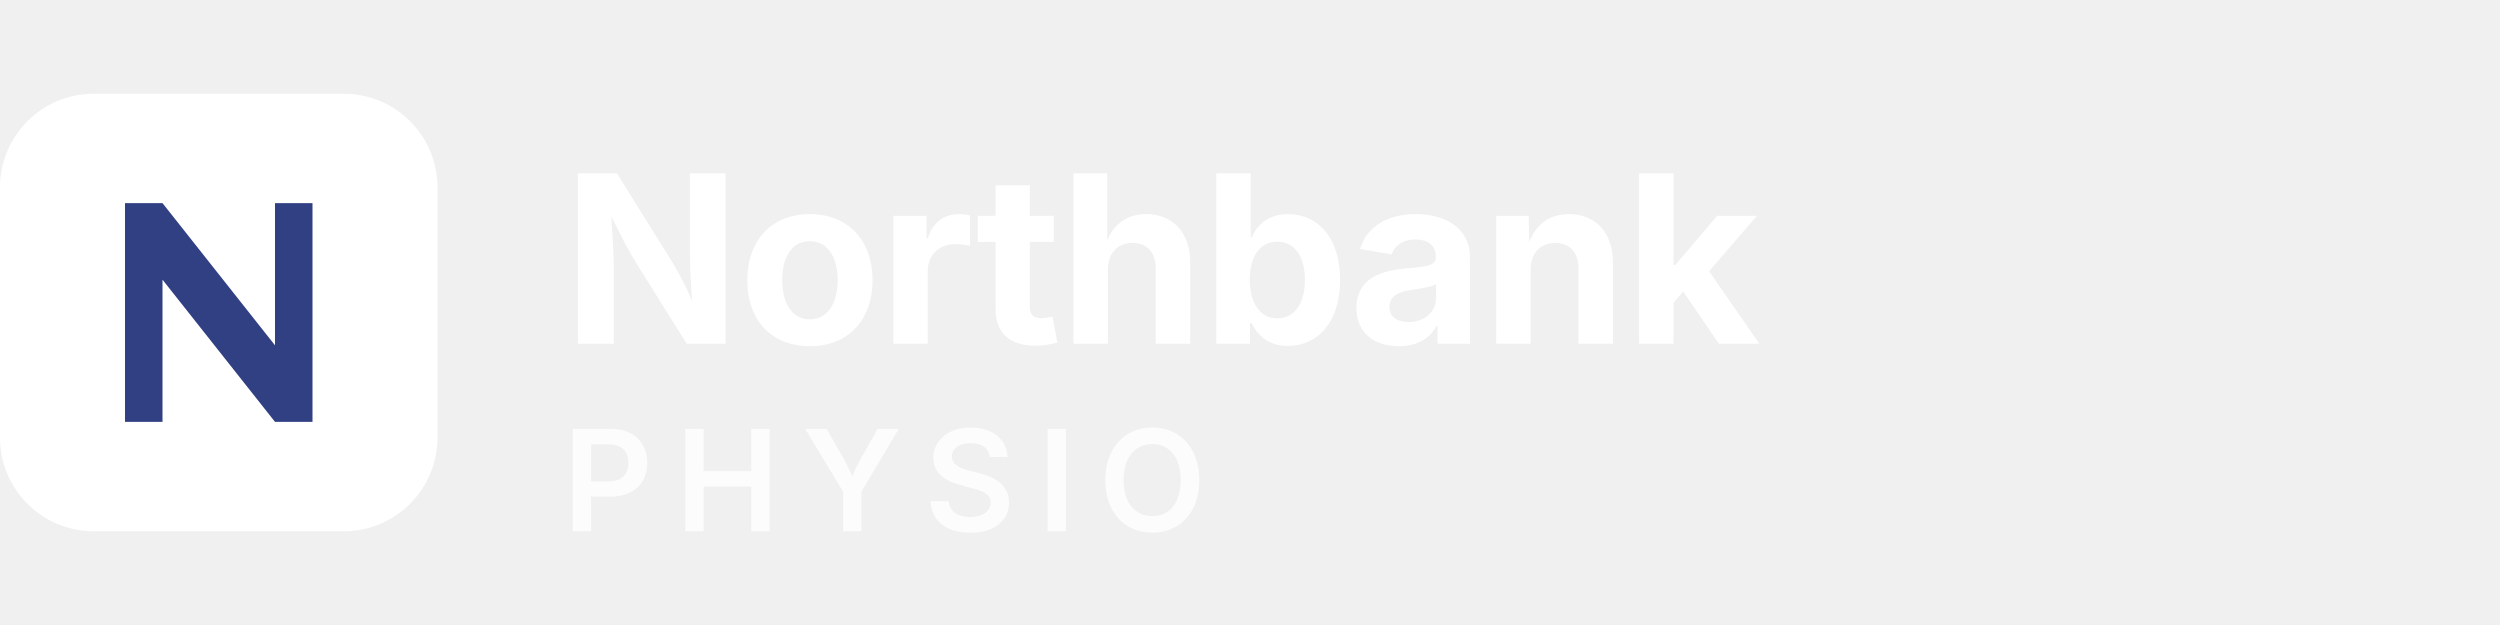
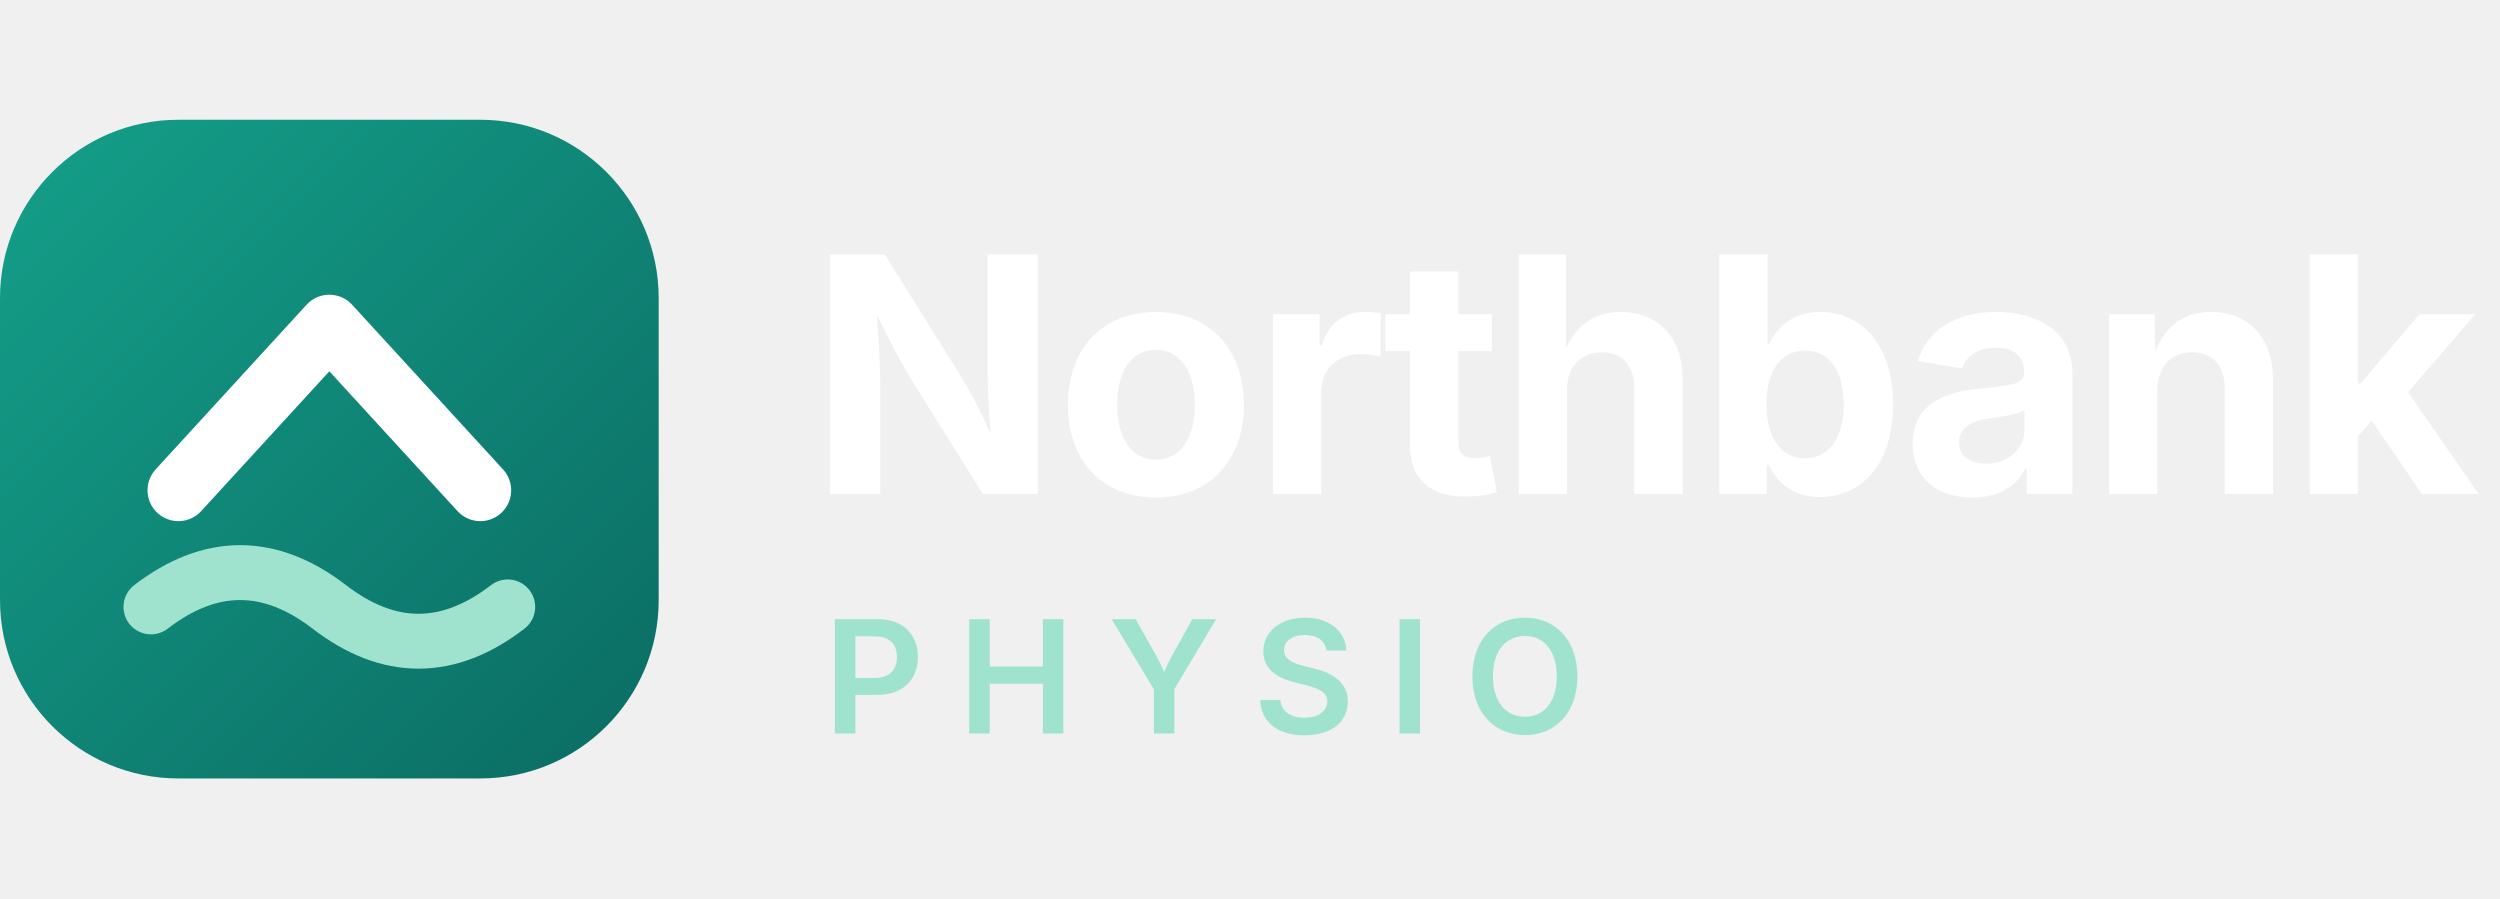
- <svg xmlns="http://www.w3.org/2000/svg" viewBox="0 0 160 40" role="img" aria-label="Northbank Physio">
-   <rect x="0" y="6" width="28" height="28" rx="6" fill="#ffffff" />
-   <path d="M8 27V13h2.4l7.2 9.1V13H20v14h-2.4l-7.2-9.1V27z" fill="#314083" />
-   <text x="36" y="22" font-family="Inter, system-ui, sans-serif" font-size="15" font-weight="700" fill="#ffffff" letter-spacing="-0.2">Northbank</text>
-   <text x="36" y="34" font-family="Inter, system-ui, sans-serif" font-size="9" font-weight="600" fill="#ffffff" opacity="0.8" letter-spacing="1.4">PHYSIO</text>
+ <svg xmlns="http://www.w3.org/2000/svg" viewBox="0 0 167 60" role="img" aria-label="Northbank Physio">
+   <defs>
+     <linearGradient id="gl" x1="0" y1="0" x2="1" y2="1">
+       <stop offset="0" stop-color="#14A08A" />
+       <stop offset="1" stop-color="#0B6B63" />
+     </linearGradient>
+   </defs>
+   <g transform="translate(0 8) scale(0.9166667)">
+     <rect width="48" height="48" rx="13" fill="url(#gl)" />
+     <path d="M13 27 L24 15 L35 27" fill="none" stroke="#FFFFFF" stroke-width="4.5" stroke-linecap="round" stroke-linejoin="round" />
+     <path d="M11 35.5 q6.5 -5 13 0 t13 0" fill="none" stroke="#9FE3CF" stroke-width="4" stroke-linecap="round" />
+   </g>
+   <path d="M55.45 33.0H58.802V25.642C58.802 24.696 58.705 22.978 58.587 21.044C59.575 23.042 60.166 24.213 61.058 25.652L65.655 33.0H69.318V16.994H65.967V24.675C65.967 25.728 66.053 27.446 66.171 29.015C65.473 27.35 64.796 26.136 64.162 25.094L59.103 16.994H55.45ZM77.215 33.236C80.824 33.236 83.091 30.744 83.091 27.049C83.091 23.332 80.824 20.84 77.215 20.84C73.595 20.84 71.339 23.332 71.339 27.049C71.339 30.744 73.595 33.236 77.215 33.236ZM77.215 30.701C75.496 30.701 74.626 29.133 74.626 27.038C74.626 24.911 75.496 23.375 77.215 23.375C78.933 23.375 79.814 24.922 79.814 27.038C79.814 29.133 78.933 30.701 77.215 30.701ZM85.036 33.0H88.258V26.168C88.258 24.675 89.343 23.654 90.826 23.654C91.298 23.654 91.932 23.729 92.222 23.815V20.937C91.932 20.872 91.513 20.829 91.18 20.829C89.827 20.829 88.72 21.603 88.28 23.085H88.151V20.99H85.036ZM99.657 20.99H97.412V18.133H94.189V20.99H92.535V23.45H94.189V29.767C94.189 31.969 95.499 33.172 97.906 33.172C98.55 33.172 99.27 33.097 99.99 32.882L99.528 30.465C99.291 30.529 98.754 30.604 98.507 30.604C97.723 30.604 97.412 30.25 97.412 29.487V23.45H99.657ZM104.674 26.05C104.674 24.46 105.63 23.536 107.005 23.536C108.359 23.536 109.175 24.428 109.175 25.921V33.0H112.408V25.362C112.408 22.548 110.765 20.84 108.273 20.84C106.489 20.84 105.308 21.721 104.61 23.289V16.994H101.451V33.0H104.674ZM121.572 33.204C124.344 33.204 126.46 31.013 126.46 27.017C126.46 22.913 124.258 20.84 121.594 20.84C119.553 20.84 118.607 22.054 118.167 23.01H118.07V16.994H114.848V33.0H118.017V31.077H118.167C118.618 32.044 119.606 33.204 121.572 33.204ZM120.584 30.615C118.94 30.615 117.995 29.176 117.995 27.006C117.995 24.825 118.93 23.418 120.584 23.418C122.271 23.418 123.162 24.9 123.162 27.006C123.162 29.122 122.26 30.615 120.584 30.615ZM131.767 33.236C133.54 33.236 134.7 32.452 135.28 31.335H135.388V33.0H138.438V24.911C138.438 22.0 135.925 20.84 133.346 20.84C130.661 20.84 128.727 22.032 128.115 24.116L131.069 24.61C131.327 23.837 132.09 23.225 133.336 23.225C134.539 23.225 135.216 23.805 135.216 24.825V24.879C135.216 25.663 134.367 25.749 132.304 25.953C129.941 26.179 127.771 26.952 127.771 29.638C127.771 32.012 129.479 33.236 131.767 33.236ZM132.68 30.97C131.617 30.97 130.865 30.486 130.865 29.552C130.865 28.585 131.66 28.123 132.852 27.951C133.561 27.854 134.84 27.683 135.237 27.403V28.703C135.237 29.971 134.184 30.97 132.68 30.97ZM144.111 26.05C144.111 24.46 145.067 23.536 146.442 23.536C147.796 23.536 148.612 24.428 148.612 25.921V33.0H151.835V25.362C151.835 22.548 150.202 20.84 147.71 20.84C145.862 20.84 144.648 21.796 143.971 23.472L143.928 20.99H140.888V33.0H144.111ZM154.285 33.0H157.507V29.144L158.431 28.102L161.783 33.0H165.575L160.859 26.2L165.349 20.99H161.621L157.69 25.609H157.507V16.994H154.285Z" fill="#FFFFFF" />
+   <path d="M55.769 49.0H57.138V46.416H58.604C60.368 46.416 61.316 45.355 61.316 43.888C61.316 42.432 60.383 41.361 58.625 41.361H55.769ZM57.138 45.288V42.509H58.415C59.46 42.509 59.917 43.073 59.917 43.888C59.917 44.704 59.46 45.288 58.425 45.288ZM64.742 49.0H66.111V45.673H69.664V49.0H71.033V41.361H69.664V44.519H66.111V41.361H64.742ZM77.078 49.0H78.447V46.042L81.236 41.361H79.646L78.308 43.771C78.108 44.135 77.939 44.463 77.77 44.898C77.601 44.473 77.431 44.145 77.221 43.771L75.858 41.361H74.258L77.078 46.042ZM87.142 49.118C88.968 49.118 90.034 48.2 90.034 46.857C90.034 45.524 88.922 44.934 87.788 44.663L87.076 44.478C86.455 44.324 85.774 44.068 85.774 43.427C85.774 42.848 86.297 42.422 87.158 42.422C87.983 42.422 88.537 42.802 88.604 43.453H89.932C89.896 42.176 88.809 41.258 87.178 41.258C85.579 41.258 84.389 42.161 84.389 43.509C84.389 44.586 85.143 45.232 86.42 45.56L87.286 45.785C88.111 46.001 88.665 46.252 88.665 46.847C88.665 47.503 88.035 47.949 87.132 47.949C86.271 47.949 85.589 47.559 85.527 46.754H84.179C84.241 48.262 85.363 49.118 87.142 49.118ZM94.859 41.361H93.49V49.0H94.859ZM101.868 49.103C103.868 49.103 105.37 47.652 105.37 45.186C105.37 42.714 103.868 41.258 101.868 41.258C99.864 41.258 98.356 42.714 98.356 45.186C98.356 47.646 99.864 49.103 101.868 49.103ZM101.868 47.877C100.617 47.877 99.73 46.924 99.73 45.186C99.73 43.437 100.617 42.484 101.868 42.484C103.109 42.484 103.991 43.432 103.991 45.186C103.991 46.929 103.109 47.877 101.868 47.877Z" fill="#9FE3CF" />
</svg>
